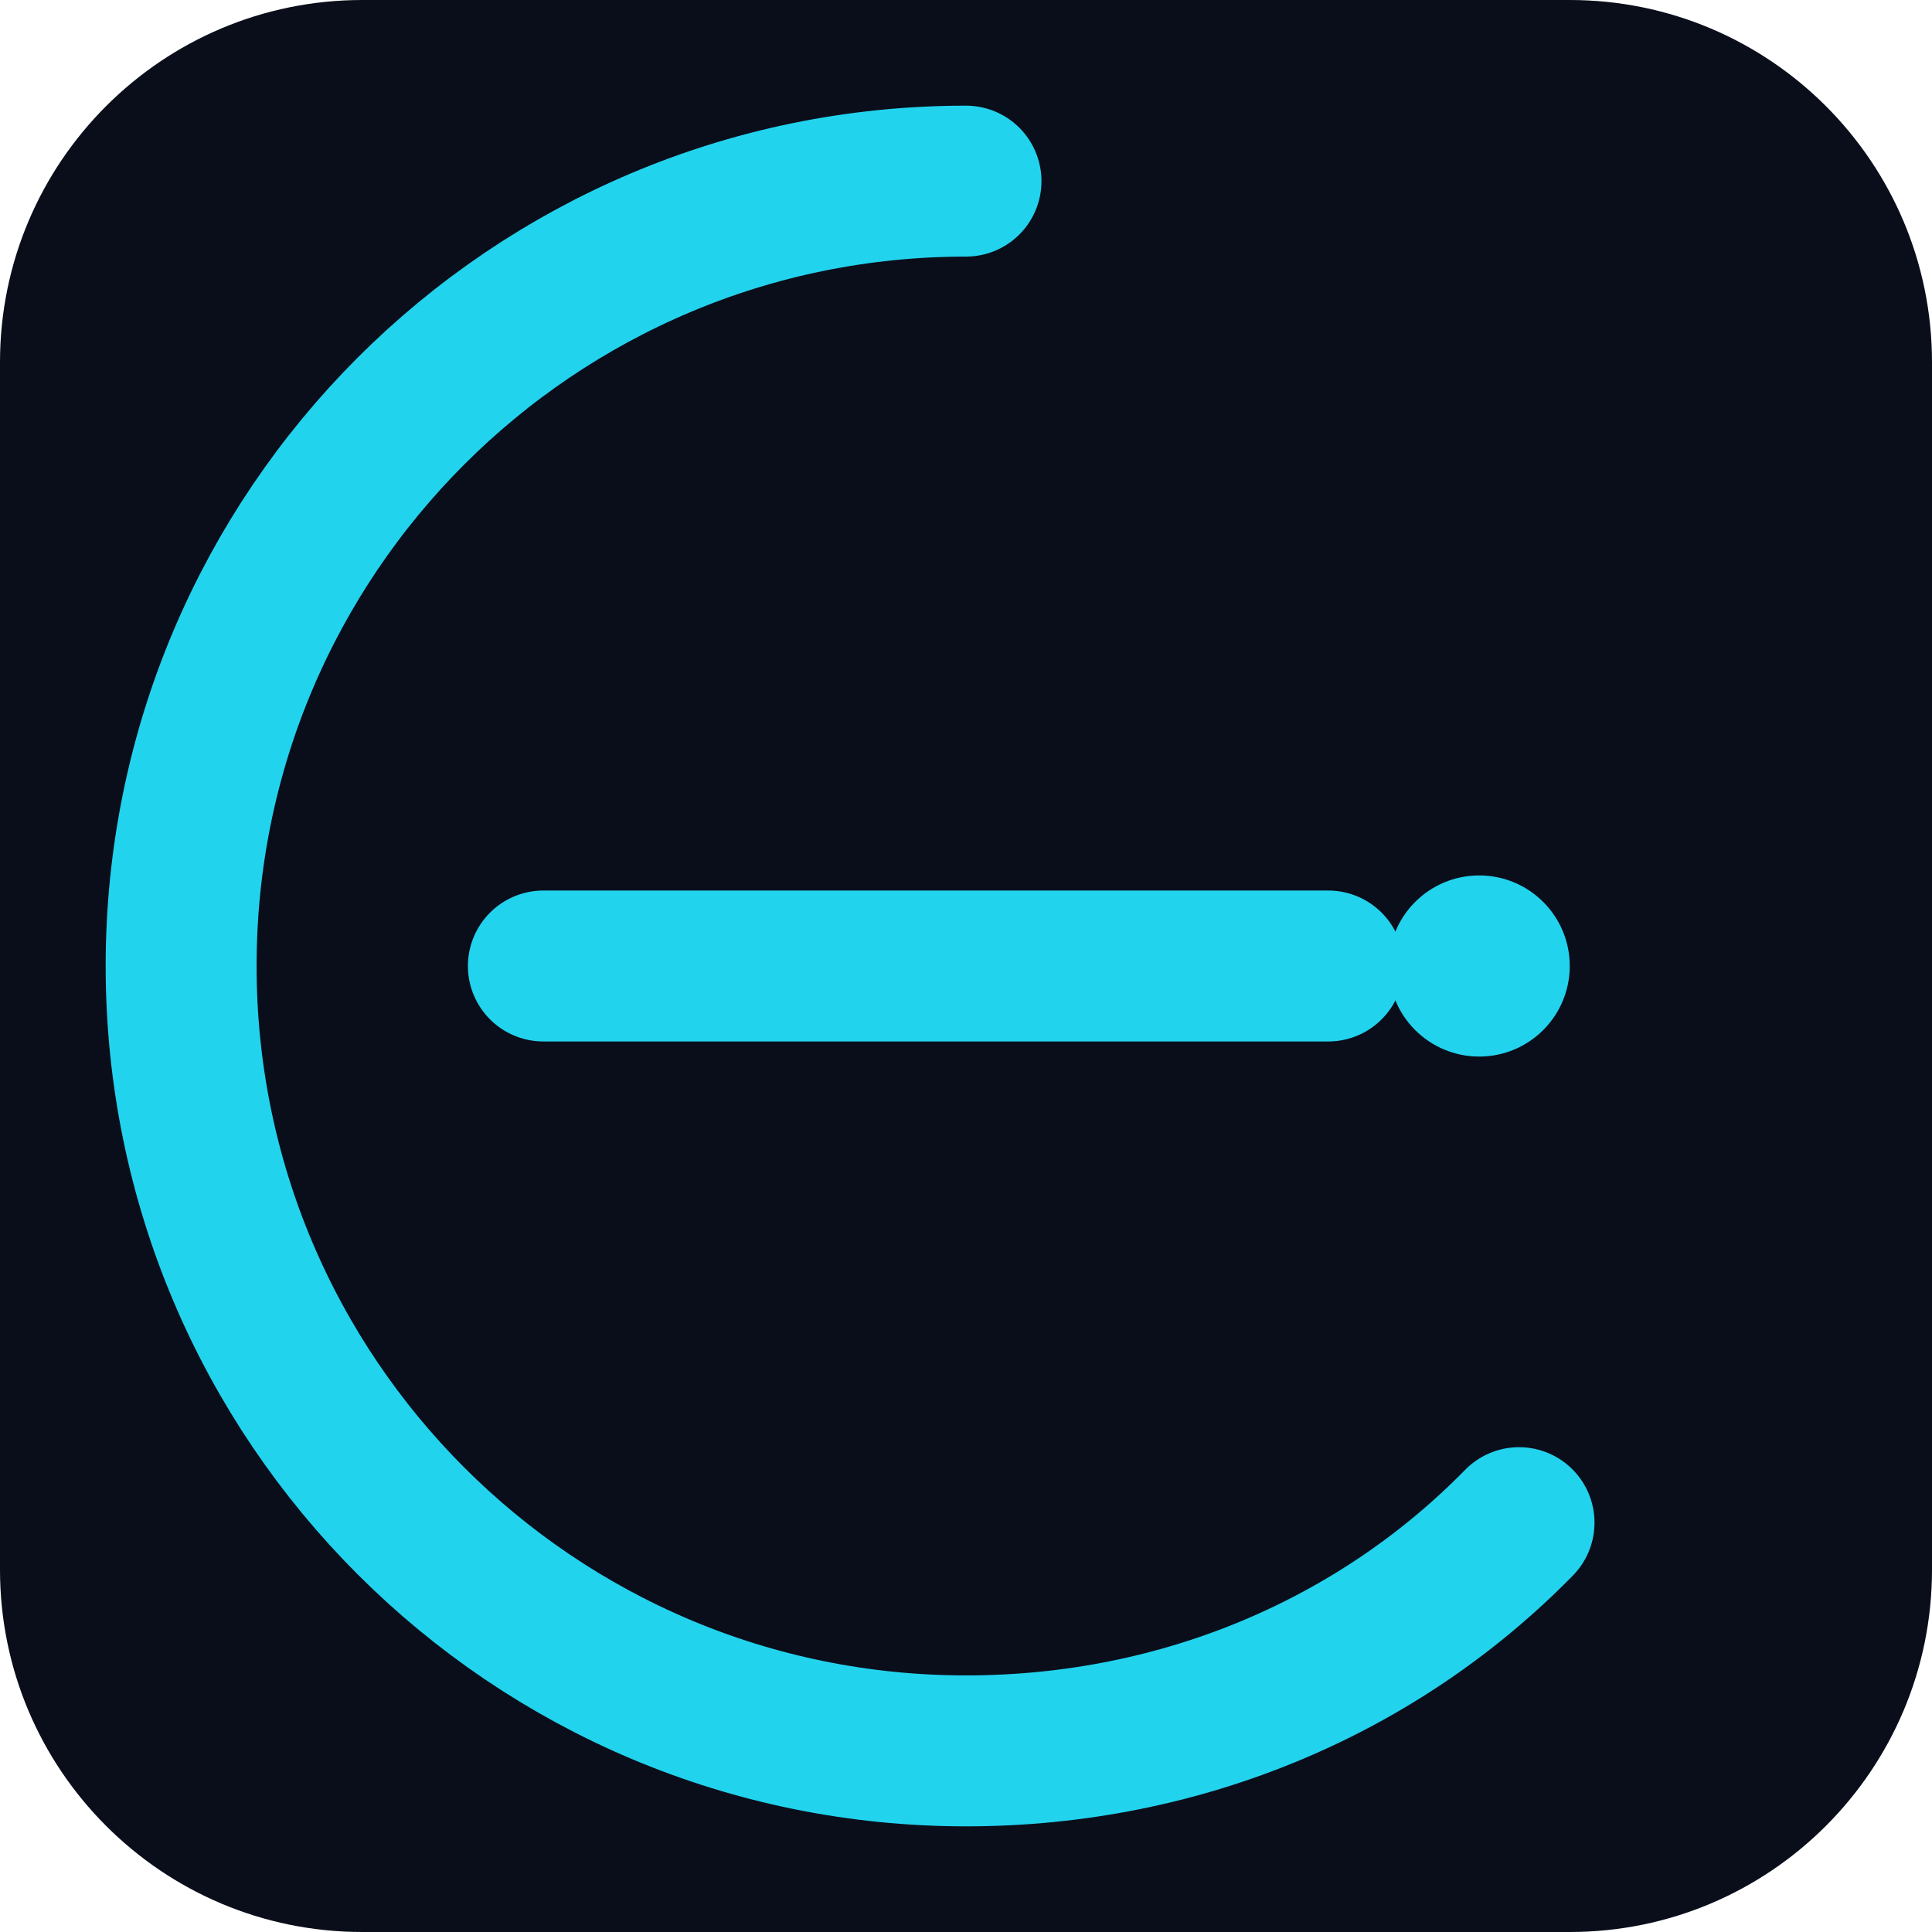
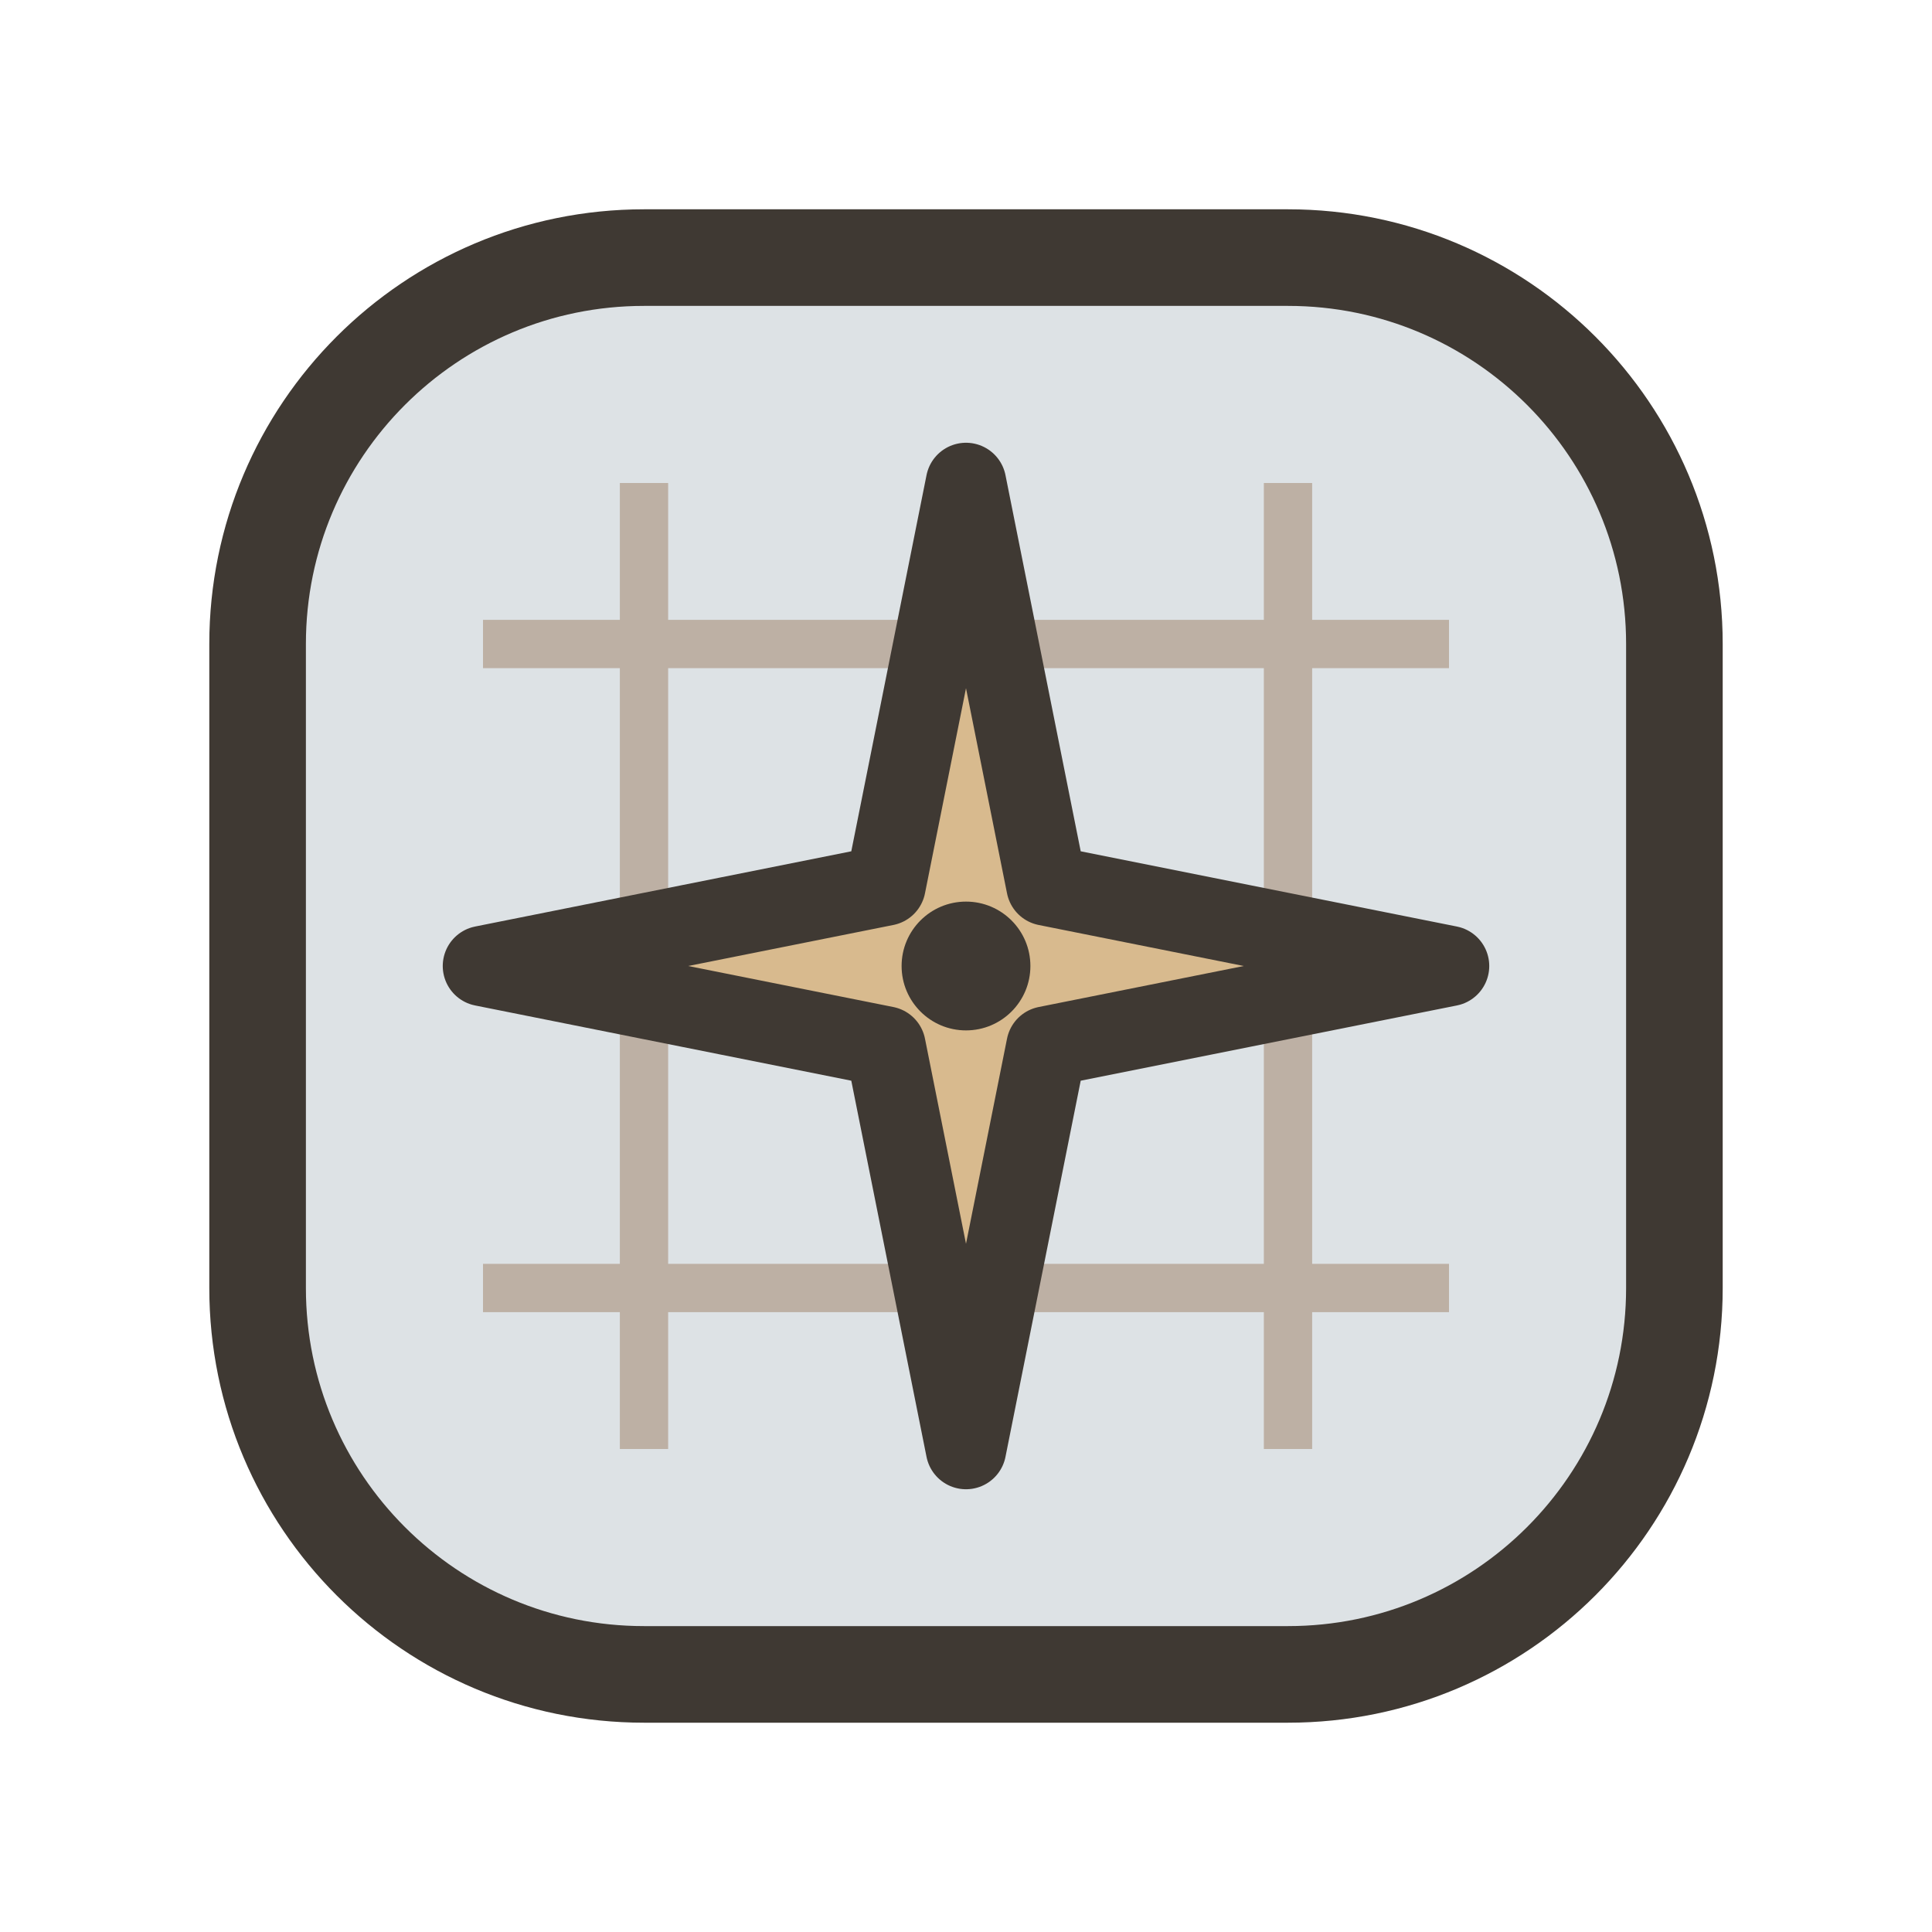
- <svg xmlns="http://www.w3.org/2000/svg" viewBox="0 0 32 32" fill="none">
-   <rect width="32" height="32" rx="6" fill="#0A0E1A" />
-   <g transform="translate(3, 3)">
-     <path d="M13 0C5.82 0 0 5.82 0 13C0 20.18 5.82 26 13 26C16.6 26 19.85 24.58 22.16 22.22" stroke="#22D3EE" stroke-width="2.5" stroke-linecap="round" fill="none" />
-     <line x1="6" y1="13" x2="19" y2="13" stroke="#22D3EE" stroke-width="2.5" stroke-linecap="round" />
-     <circle cx="21.5" cy="13" r="1.5" fill="#22D3EE" />
-   </g>
+ <svg xmlns="http://www.w3.org/2000/svg" viewBox="0 0 120 120" fill="none">
+   <rect x="16" y="16" width="88" height="88" rx="24" fill="#DDE2E5" stroke="#3F3933" stroke-width="6" />
+   <path d="M30 40H90M30 60H90M30 80H90M40 30V90M60 30V90M80 30V90" stroke="#BDB0A4" stroke-width="3" />
+   <path d="M60 30L65 55L90 60L65 65L60 90L55 65L30 60L55 55L60 30Z" fill="#D8BA8E" stroke="#3F3933" stroke-width="5" stroke-linejoin="round" />
+   <circle cx="60" cy="60" r="4" fill="#3F3933" />
</svg>
